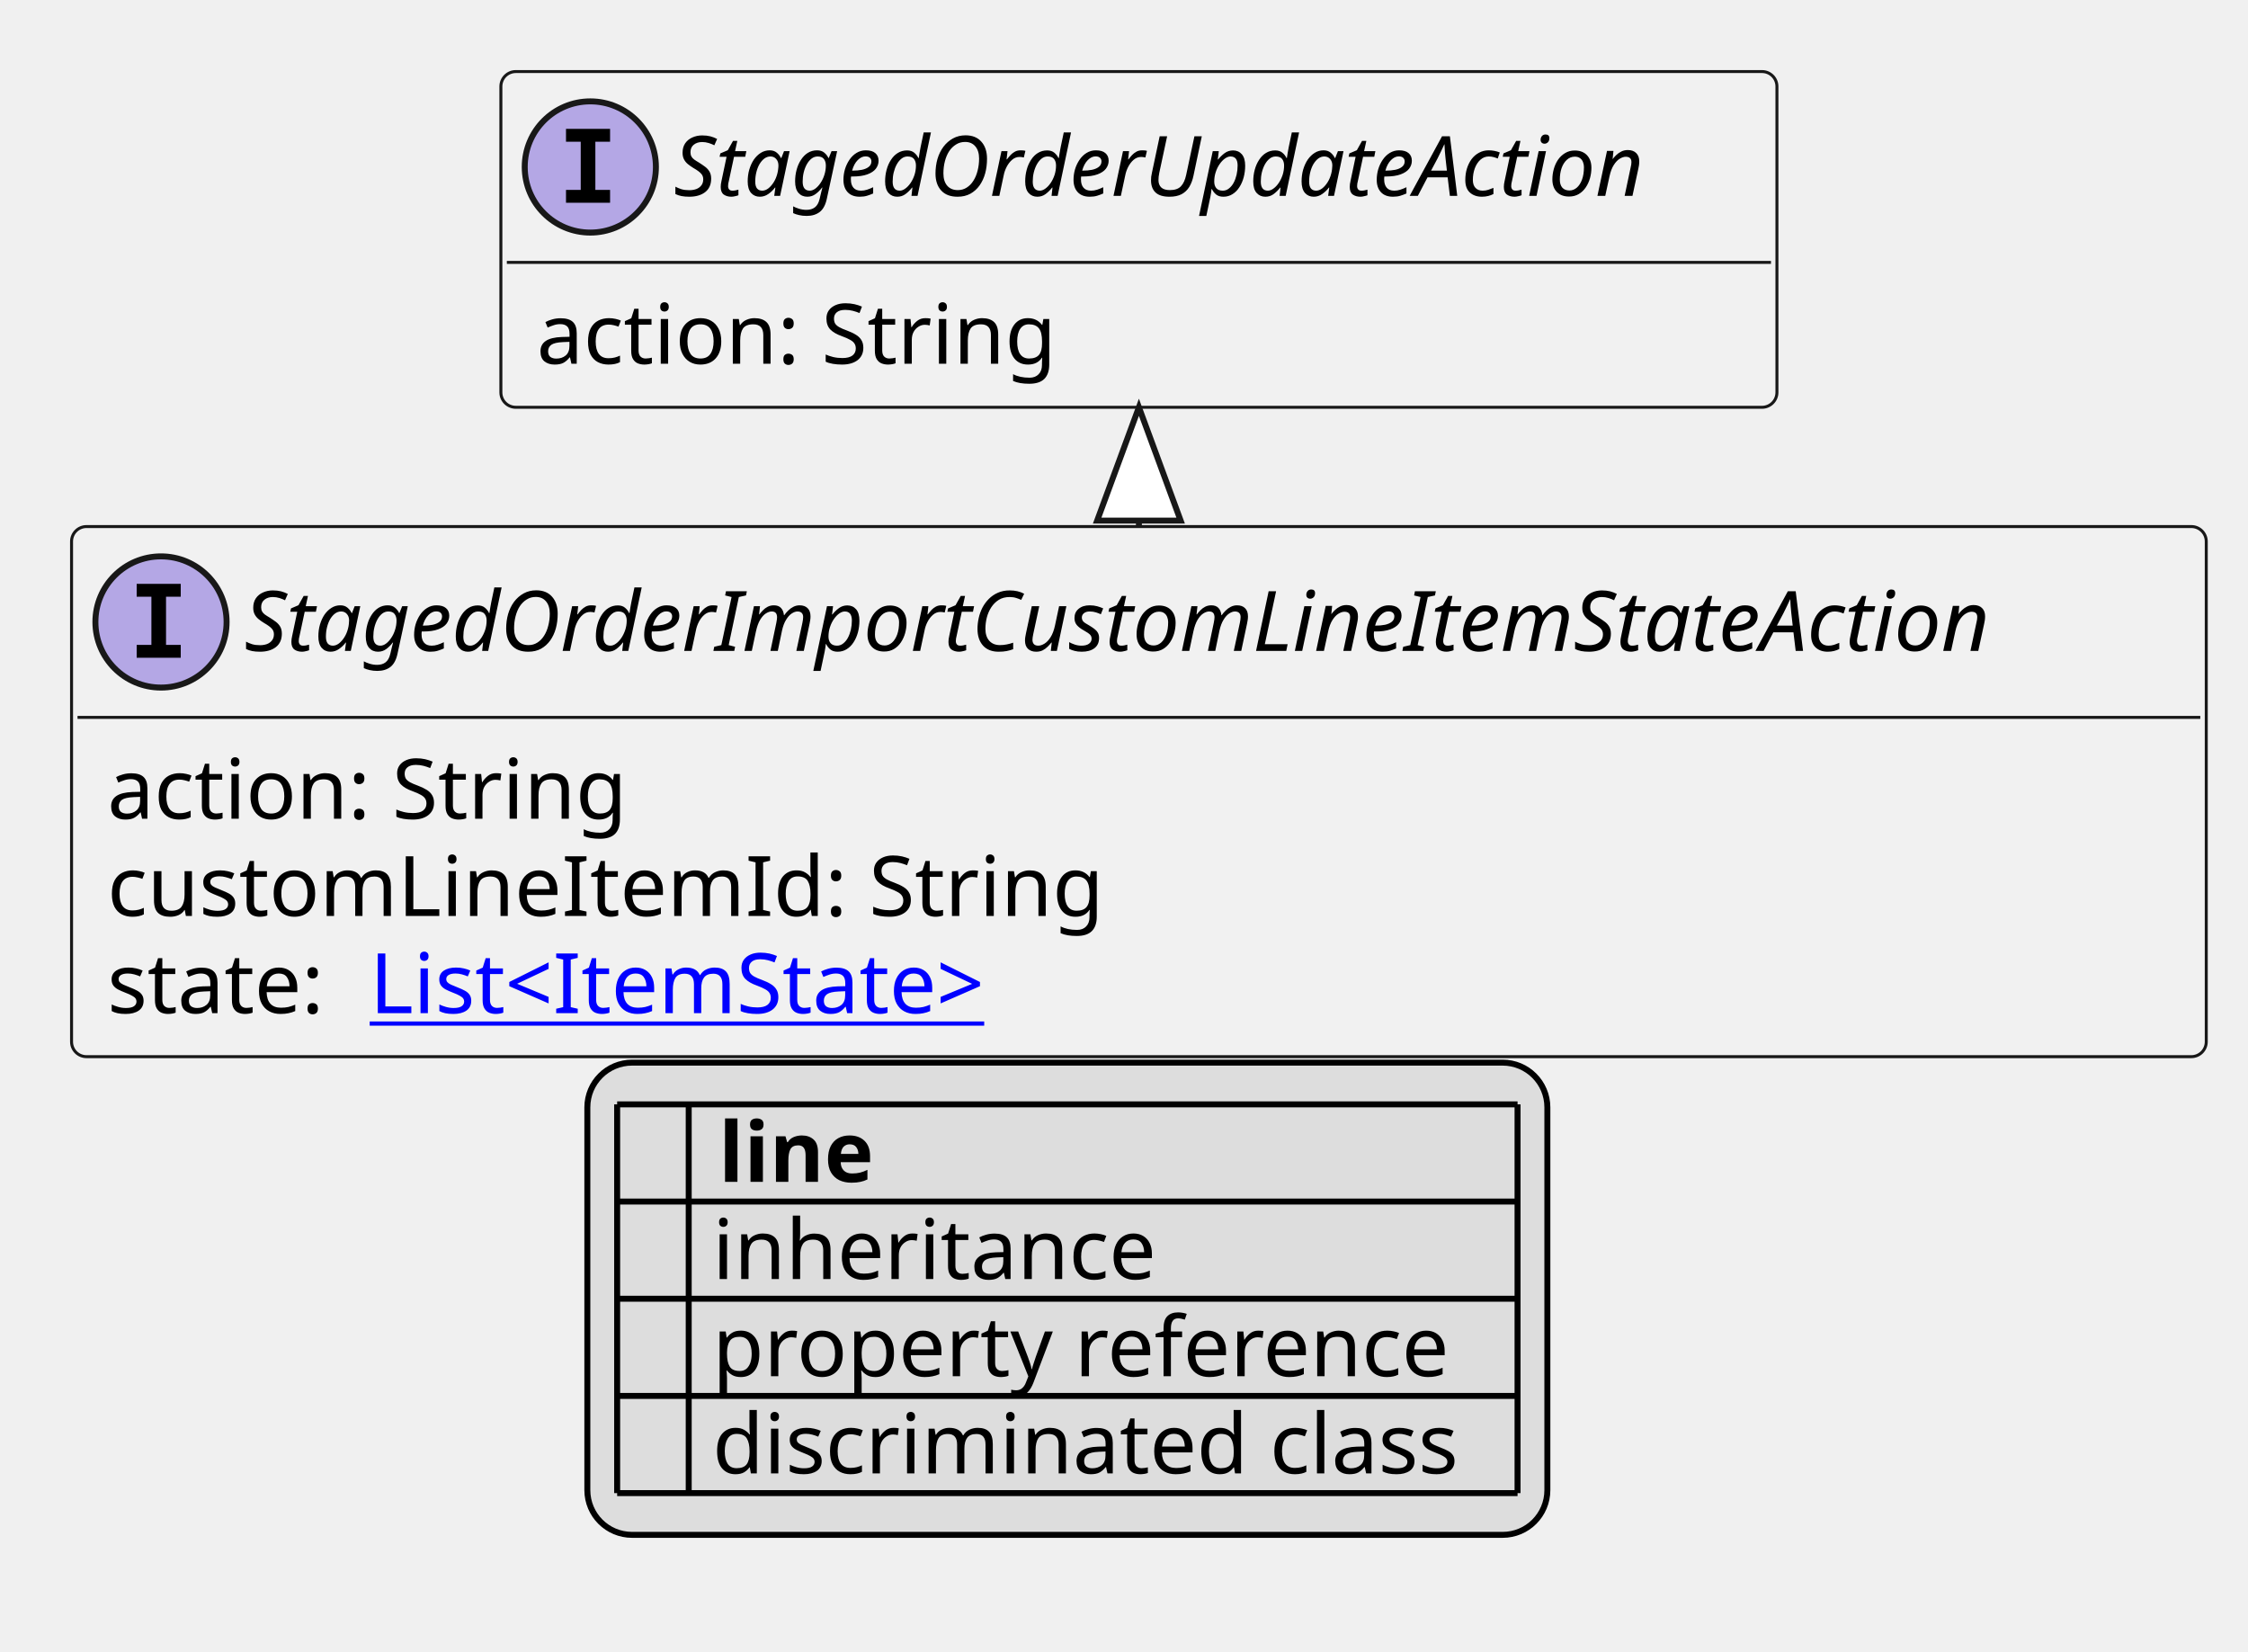
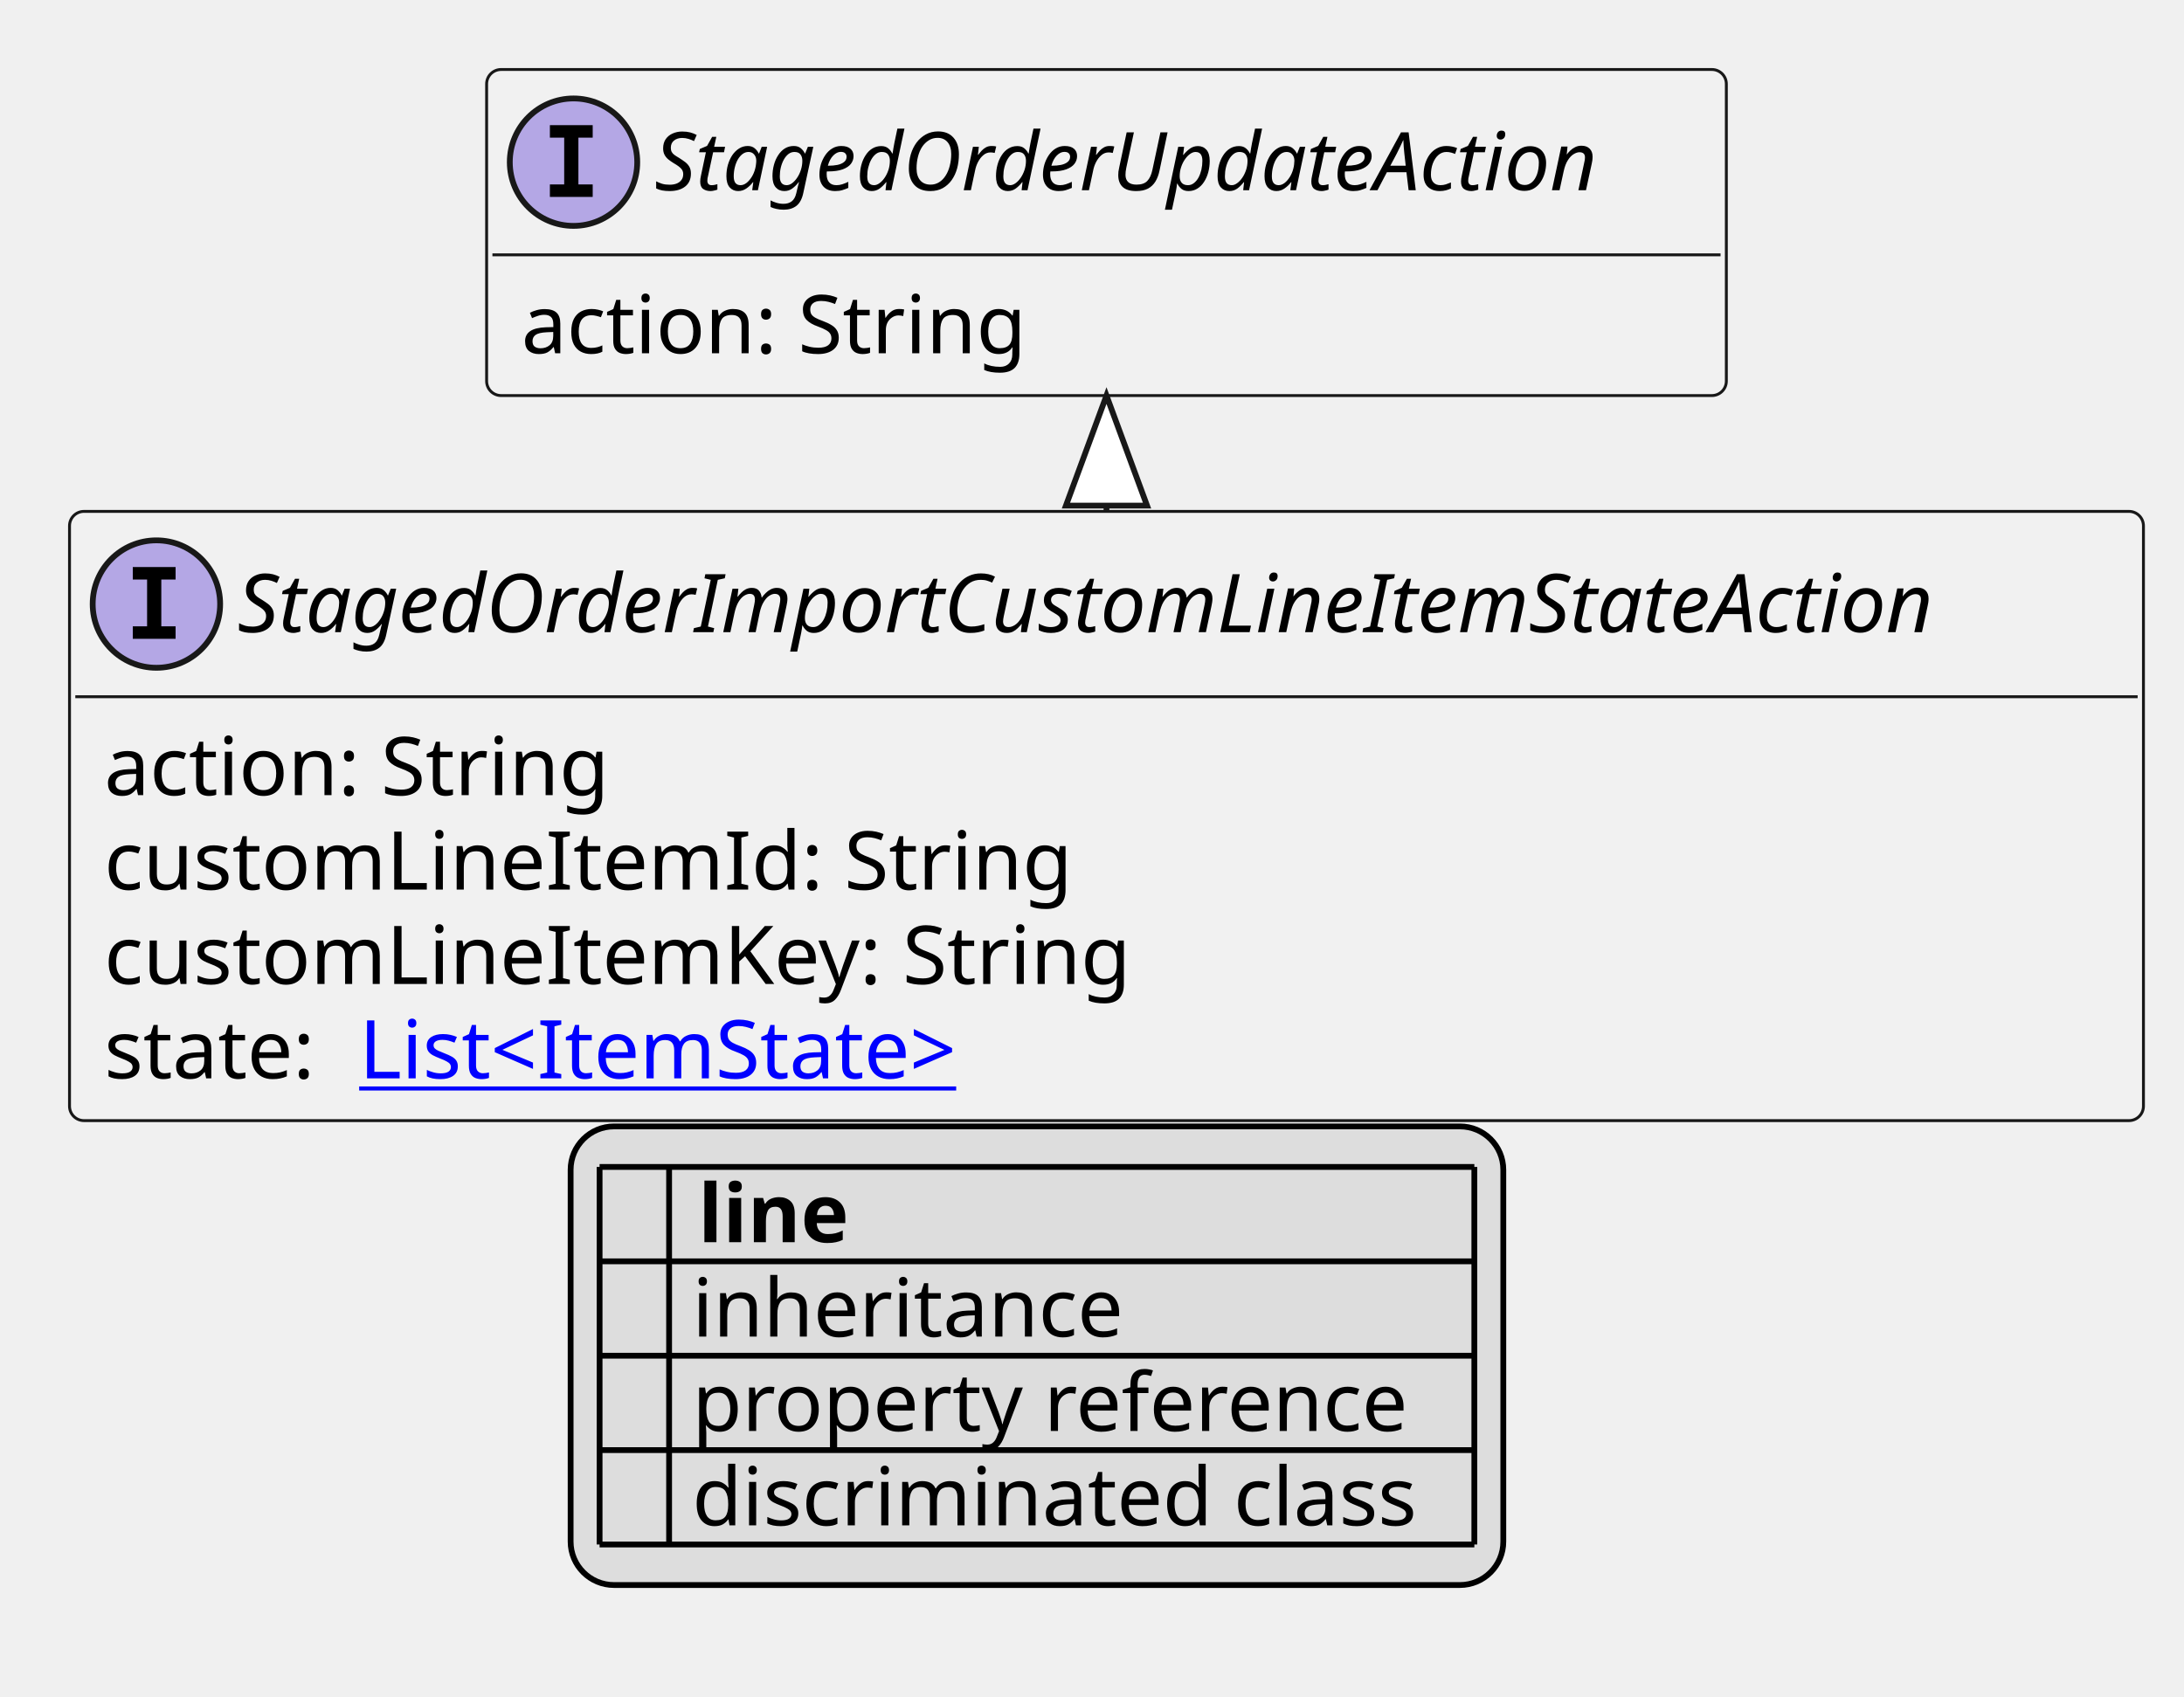
- <svg xmlns="http://www.w3.org/2000/svg" xmlns:xlink="http://www.w3.org/1999/xlink" contentStyleType="text/css" height="277px" preserveAspectRatio="none" style="width:377px;height:277px;background:#FFFFFF;" version="1.1" viewBox="0 0 377 277" width="377px" zoomAndPan="magnify">
+ <svg xmlns="http://www.w3.org/2000/svg" xmlns:xlink="http://www.w3.org/1999/xlink" contentStyleType="text/css" height="293px" preserveAspectRatio="none" style="width:377px;height:293px;background:#FFFFFF;" version="1.1" viewBox="0 0 377 293" width="377px" zoomAndPan="magnify">
  <defs>
-     <filter height="1" id="bwn2rzs7bvhld0" width="1" x="0" y="0">
+     <filter height="1" id="b1ft9x0ic9qpjs0" width="1" x="0" y="0">
      <feFlood flood-color="#000000" result="flood" />
      <feComposite in="SourceGraphic" in2="flood" operator="over" />
    </filter>
-     <filter height="1" id="bwn2rzs7bvhld1" width="1" x="0" y="0">
+     <filter height="1" id="b1ft9x0ic9qpjs1" width="1" x="0" y="0">
      <feFlood flood-color="#008000" result="flood" />
      <feComposite in="SourceGraphic" in2="flood" operator="over" />
    </filter>
-     <filter height="1" id="bwn2rzs7bvhld2" width="1" x="0" y="0">
+     <filter height="1" id="b1ft9x0ic9qpjs2" width="1" x="0" y="0">
      <feFlood flood-color="#0000FF" result="flood" />
      <feComposite in="SourceGraphic" in2="flood" operator="over" />
    </filter>
  </defs>
  <g>
    <a href="StagedOrderImportCustomLineItemStateAction.svg" target="_top" title="StagedOrderImportCustomLineItemStateAction.svg" xlink:actuate="onRequest" xlink:href="StagedOrderImportCustomLineItemStateAction.svg" xlink:show="new" xlink:title="StagedOrderImportCustomLineItemStateAction.svg" xlink:type="simple">
      <g id="elem_StagedOrderImportCustomLineItemStateAction">
-         <rect codeLine="10" fill="#F1F1F1" height="88.891" id="StagedOrderImportCustomLineItemStateAction" rx="2.5" ry="2.5" style="stroke:#181818;stroke-width:0.5;" width="358" x="12" y="88.297" />
+         <rect codeLine="10" fill="#F1F1F1" height="105.188" id="StagedOrderImportCustomLineItemStateAction" rx="2.5" ry="2.5" style="stroke:#181818;stroke-width:0.5;" width="358" x="12" y="88.297" />
        <ellipse cx="27" cy="104.297" fill="#B4A7E5" rx="11" ry="11" style="stroke:#181818;stroke-width:1.0;" />
        <path d="M22.922,100.062 L22.922,97.906 L30.312,97.906 L30.312,100.062 L27.844,100.062 L27.844,108.141 L30.312,108.141 L30.312,110.297 L22.922,110.297 L22.922,108.141 L25.391,108.141 L25.391,100.062 L22.922,100.062 Z " fill="#000000" />
        <text fill="#000000" font-family="sans-serif" font-size="14" font-style="italic" lengthAdjust="spacing" textLength="326" x="41" y="109.144">StagedOrderImportCustomLineItemStateAction</text>
        <line style="stroke:#181818;stroke-width:0.5;" x1="13" x2="369" y1="120.297" y2="120.297" />
        <text fill="#000000" font-family="sans-serif" font-size="14" lengthAdjust="spacing" textLength="91" x="18" y="137.292">action: String</text>
        <text fill="#000000" font-family="sans-serif" font-size="14" lengthAdjust="spacing" textLength="171" x="18" y="153.589">customLineItemId: String</text>
-         <text fill="#000000" font-family="sans-serif" font-size="14" lengthAdjust="spacing" textLength="40" x="18" y="169.886">state:</text>
+         <text fill="#000000" font-family="sans-serif" font-size="14" lengthAdjust="spacing" textLength="184" x="18" y="169.886">customLineItemKey: String</text>
+         <text fill="#000000" font-family="sans-serif" font-size="14" lengthAdjust="spacing" textLength="40" x="18" y="186.183">state:</text>
        <a href="ItemState.svg" target="_top" title="ItemState.svg" xlink:actuate="onRequest" xlink:href="ItemState.svg" xlink:show="new" xlink:title="ItemState.svg" xlink:type="simple">
-           <text fill="#0000FF" font-family="sans-serif" font-size="14" lengthAdjust="spacing" text-decoration="underline" textLength="113" x="62" y="169.886">List&lt;ItemState&gt;</text>
+           <text fill="#0000FF" font-family="sans-serif" font-size="14" lengthAdjust="spacing" text-decoration="underline" textLength="113" x="62" y="186.183">List&lt;ItemState&gt;</text>
        </a>
      </g>
    </a>
    <a href="StagedOrderUpdateAction.svg" target="_top" title="StagedOrderUpdateAction.svg" xlink:actuate="onRequest" xlink:href="StagedOrderUpdateAction.svg" xlink:show="new" xlink:title="StagedOrderUpdateAction.svg" xlink:type="simple">
      <g id="elem_StagedOrderUpdateAction">
-         <rect codeLine="15" fill="#F1F1F1" height="56.297" id="StagedOrderUpdateAction" rx="2.5" ry="2.5" style="stroke:#181818;stroke-width:0.5;" width="214" x="84" y="12" />
+         <rect codeLine="16" fill="#F1F1F1" height="56.297" id="StagedOrderUpdateAction" rx="2.5" ry="2.5" style="stroke:#181818;stroke-width:0.5;" width="214" x="84" y="12" />
        <ellipse cx="99" cy="28" fill="#B4A7E5" rx="11" ry="11" style="stroke:#181818;stroke-width:1.0;" />
        <path d="M94.922,23.766 L94.922,21.609 L102.312,21.609 L102.312,23.766 L99.844,23.766 L99.844,31.844 L102.312,31.844 L102.312,34 L94.922,34 L94.922,31.844 L97.391,31.844 L97.391,23.766 L94.922,23.766 Z " fill="#000000" />
        <text fill="#000000" font-family="sans-serif" font-size="14" font-style="italic" lengthAdjust="spacing" textLength="182" x="113" y="32.847">StagedOrderUpdateAction</text>
        <line style="stroke:#181818;stroke-width:0.5;" x1="85" x2="297" y1="44" y2="44" />
        <text fill="#000000" font-family="sans-serif" font-size="14" lengthAdjust="spacing" textLength="91" x="90" y="60.995">action: String</text>
      </g>
    </a>
    <line style="stroke:#181818;stroke-width:1.0;" x1="191" x2="191" y1="68.297" y2="88.297" />
    <polygon fill="#FFFFFF" points="191,68.297,184,87.297,198,87.297,191,68.297" style="stroke:#181818;stroke-width:1.0;" />
-     <rect fill="#DDDDDD" height="79.188" id="_legend" rx="7.5" ry="7.5" style="stroke:#000000;stroke-width:1.0;" width="161" x="98.5" y="178.188" />
-     <text fill="#000000" font-family="sans-serif" font-size="14" font-weight="bold" lengthAdjust="spacing" textLength="5" x="103.5" y="198.183"> </text>
-     <text fill="#000000" font-family="sans-serif" font-size="14" font-weight="bold" lengthAdjust="spacing" textLength="28" x="120.5" y="198.183">line</text>
-     <text fill="#000000" filter="url(#bwn2rzs7bvhld0)" font-family="sans-serif" font-size="14" lengthAdjust="spacing" textLength="12" x="103.5" y="214.48">   </text>
-     <text fill="#000000" font-family="sans-serif" font-size="14" lengthAdjust="spacing" textLength="77" x="119.5" y="214.48">inheritance</text>
-     <text fill="#000000" filter="url(#bwn2rzs7bvhld1)" font-family="sans-serif" font-size="14" lengthAdjust="spacing" textLength="12" x="103.5" y="230.776">   </text>
-     <text fill="#000000" font-family="sans-serif" font-size="14" lengthAdjust="spacing" textLength="129" x="119.5" y="230.776">property reference</text>
-     <text fill="#000000" filter="url(#bwn2rzs7bvhld2)" font-family="sans-serif" font-size="14" lengthAdjust="spacing" textLength="12" x="103.5" y="247.073">   </text>
-     <text fill="#000000" font-family="sans-serif" font-size="14" lengthAdjust="spacing" textLength="131" x="119.5" y="247.073">discriminated class</text>
-     <line style="stroke:#000000;stroke-width:1.0;" x1="103.5" x2="254.5" y1="185.188" y2="185.188" />
+     <rect fill="#DDDDDD" height="79.188" id="_legend" rx="7.5" ry="7.5" style="stroke:#000000;stroke-width:1.0;" width="161" x="98.5" y="194.484" />
+     <text fill="#000000" font-family="sans-serif" font-size="14" font-weight="bold" lengthAdjust="spacing" textLength="5" x="103.5" y="214.48"> </text>
+     <text fill="#000000" font-family="sans-serif" font-size="14" font-weight="bold" lengthAdjust="spacing" textLength="28" x="120.5" y="214.48">line</text>
+     <text fill="#000000" filter="url(#b1ft9x0ic9qpjs0)" font-family="sans-serif" font-size="14" lengthAdjust="spacing" textLength="12" x="103.5" y="230.776">   </text>
+     <text fill="#000000" font-family="sans-serif" font-size="14" lengthAdjust="spacing" textLength="77" x="119.5" y="230.776">inheritance</text>
+     <text fill="#000000" filter="url(#b1ft9x0ic9qpjs1)" font-family="sans-serif" font-size="14" lengthAdjust="spacing" textLength="12" x="103.5" y="247.073">   </text>
+     <text fill="#000000" font-family="sans-serif" font-size="14" lengthAdjust="spacing" textLength="129" x="119.5" y="247.073">property reference</text>
+     <text fill="#000000" filter="url(#b1ft9x0ic9qpjs2)" font-family="sans-serif" font-size="14" lengthAdjust="spacing" textLength="12" x="103.5" y="263.37">   </text>
+     <text fill="#000000" font-family="sans-serif" font-size="14" lengthAdjust="spacing" textLength="131" x="119.5" y="263.37">discriminated class</text>
    <line style="stroke:#000000;stroke-width:1.0;" x1="103.5" x2="254.5" y1="201.484" y2="201.484" />
    <line style="stroke:#000000;stroke-width:1.0;" x1="103.5" x2="254.5" y1="217.781" y2="217.781" />
    <line style="stroke:#000000;stroke-width:1.0;" x1="103.5" x2="254.5" y1="234.078" y2="234.078" />
    <line style="stroke:#000000;stroke-width:1.0;" x1="103.5" x2="254.5" y1="250.375" y2="250.375" />
-     <line style="stroke:#000000;stroke-width:1.0;" x1="103.5" x2="103.5" y1="185.188" y2="250.375" />
-     <line style="stroke:#000000;stroke-width:1.0;" x1="115.5" x2="115.5" y1="185.188" y2="250.375" />
-     <line style="stroke:#000000;stroke-width:1.0;" x1="254.5" x2="254.5" y1="185.188" y2="250.375" />
+     <line style="stroke:#000000;stroke-width:1.0;" x1="103.5" x2="254.5" y1="266.672" y2="266.672" />
+     <line style="stroke:#000000;stroke-width:1.0;" x1="103.5" x2="103.5" y1="201.484" y2="266.672" />
+     <line style="stroke:#000000;stroke-width:1.0;" x1="115.5" x2="115.5" y1="201.484" y2="266.672" />
+     <line style="stroke:#000000;stroke-width:1.0;" x1="254.5" x2="254.5" y1="201.484" y2="266.672" />
  </g>
</svg>
